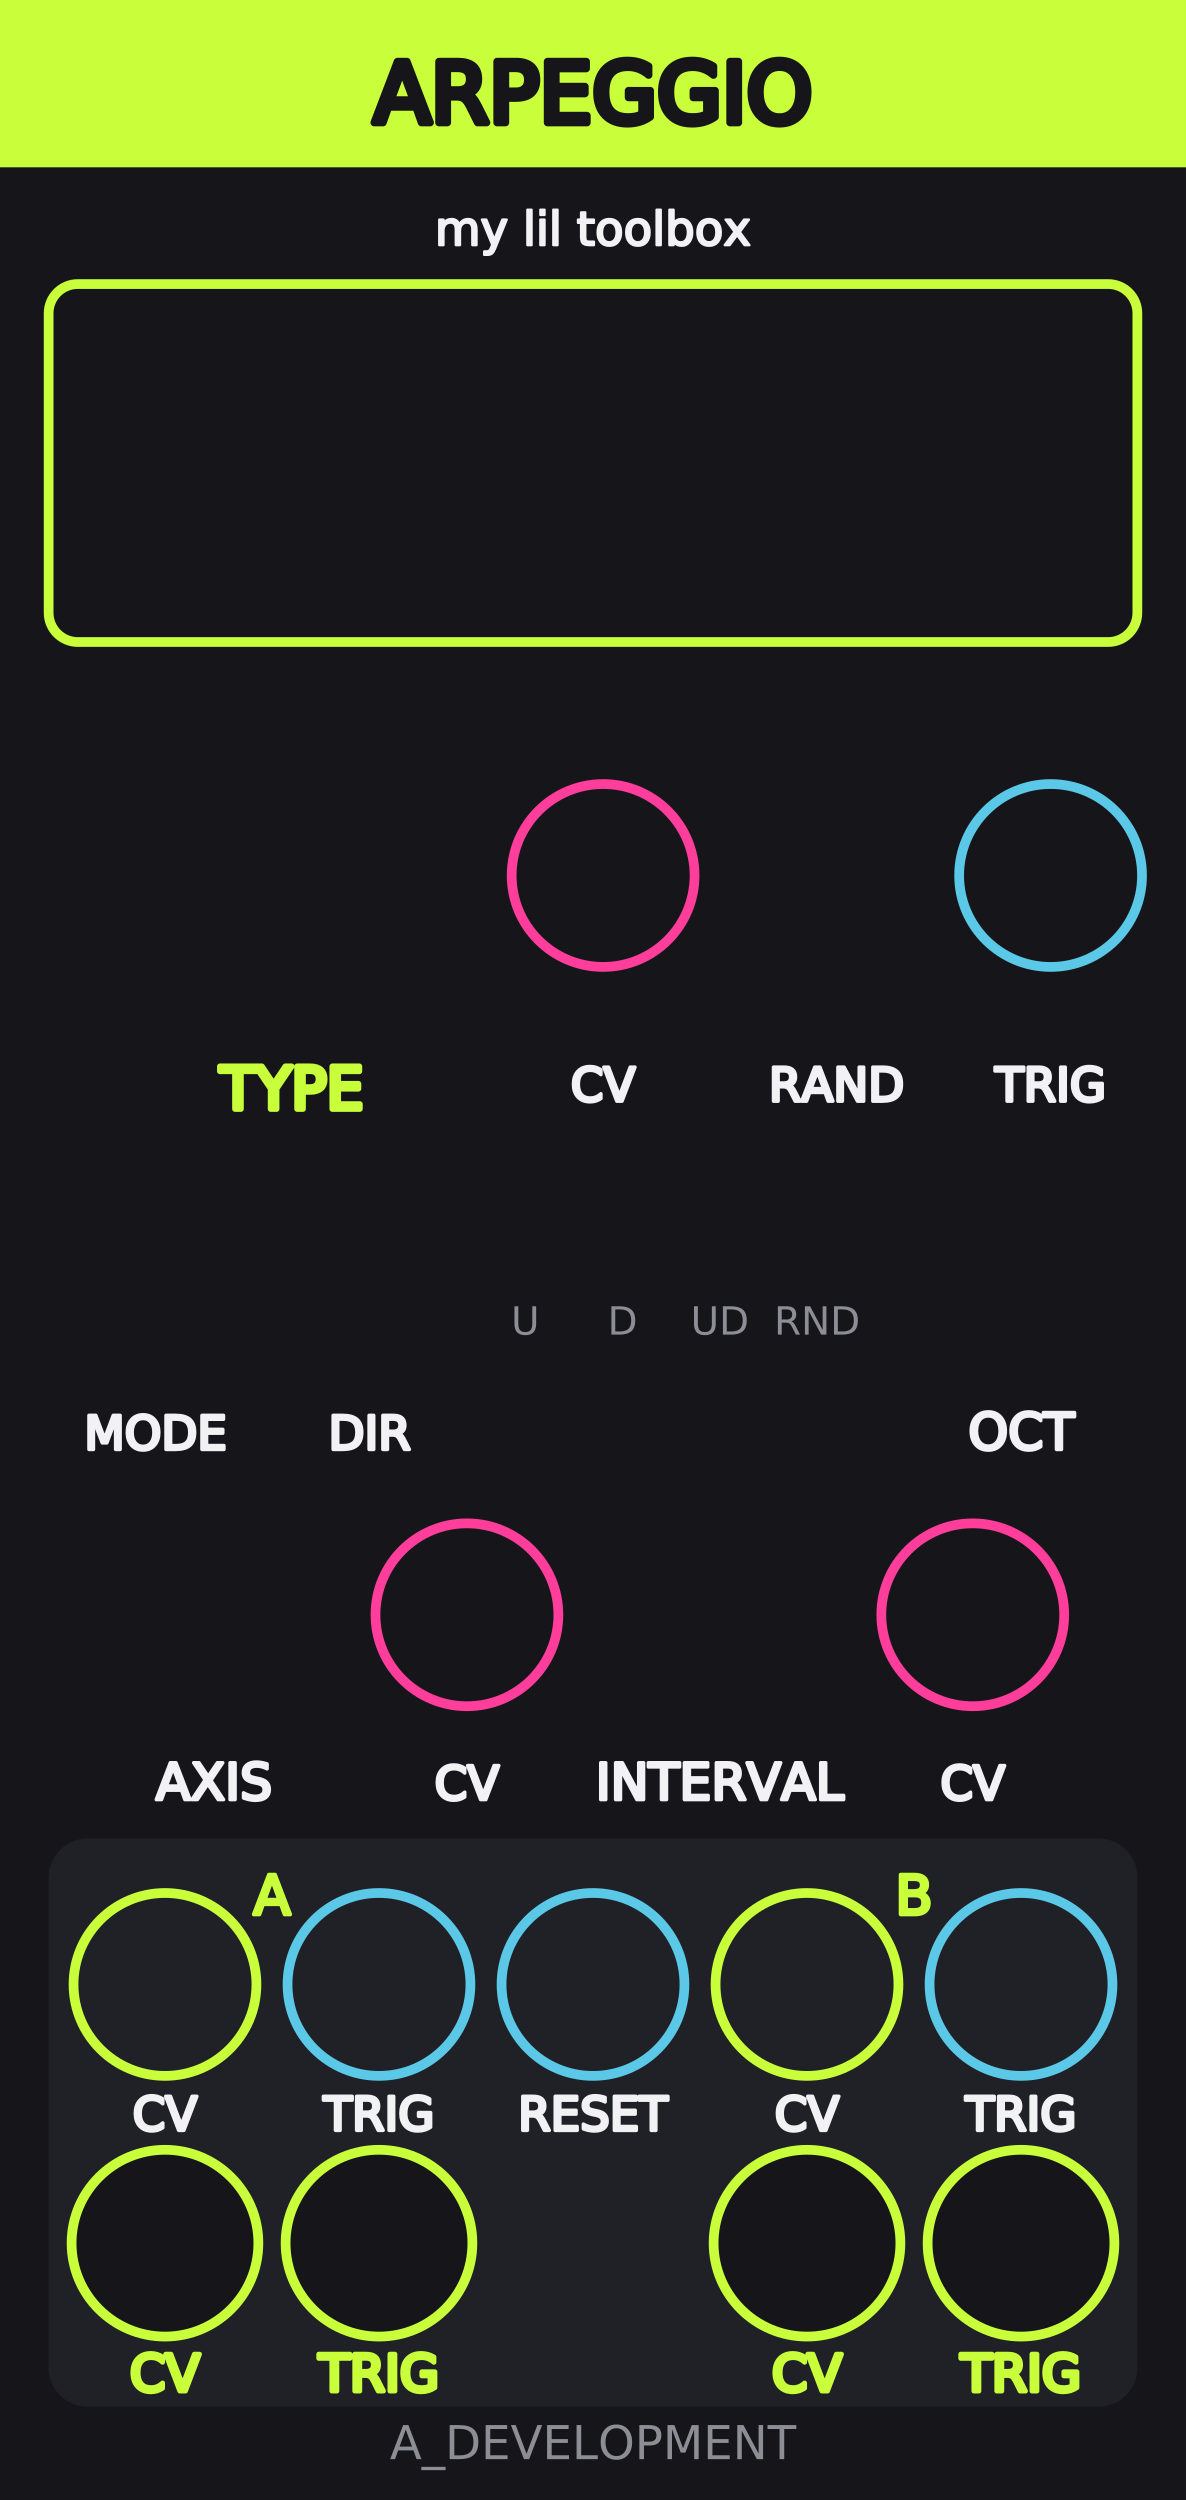
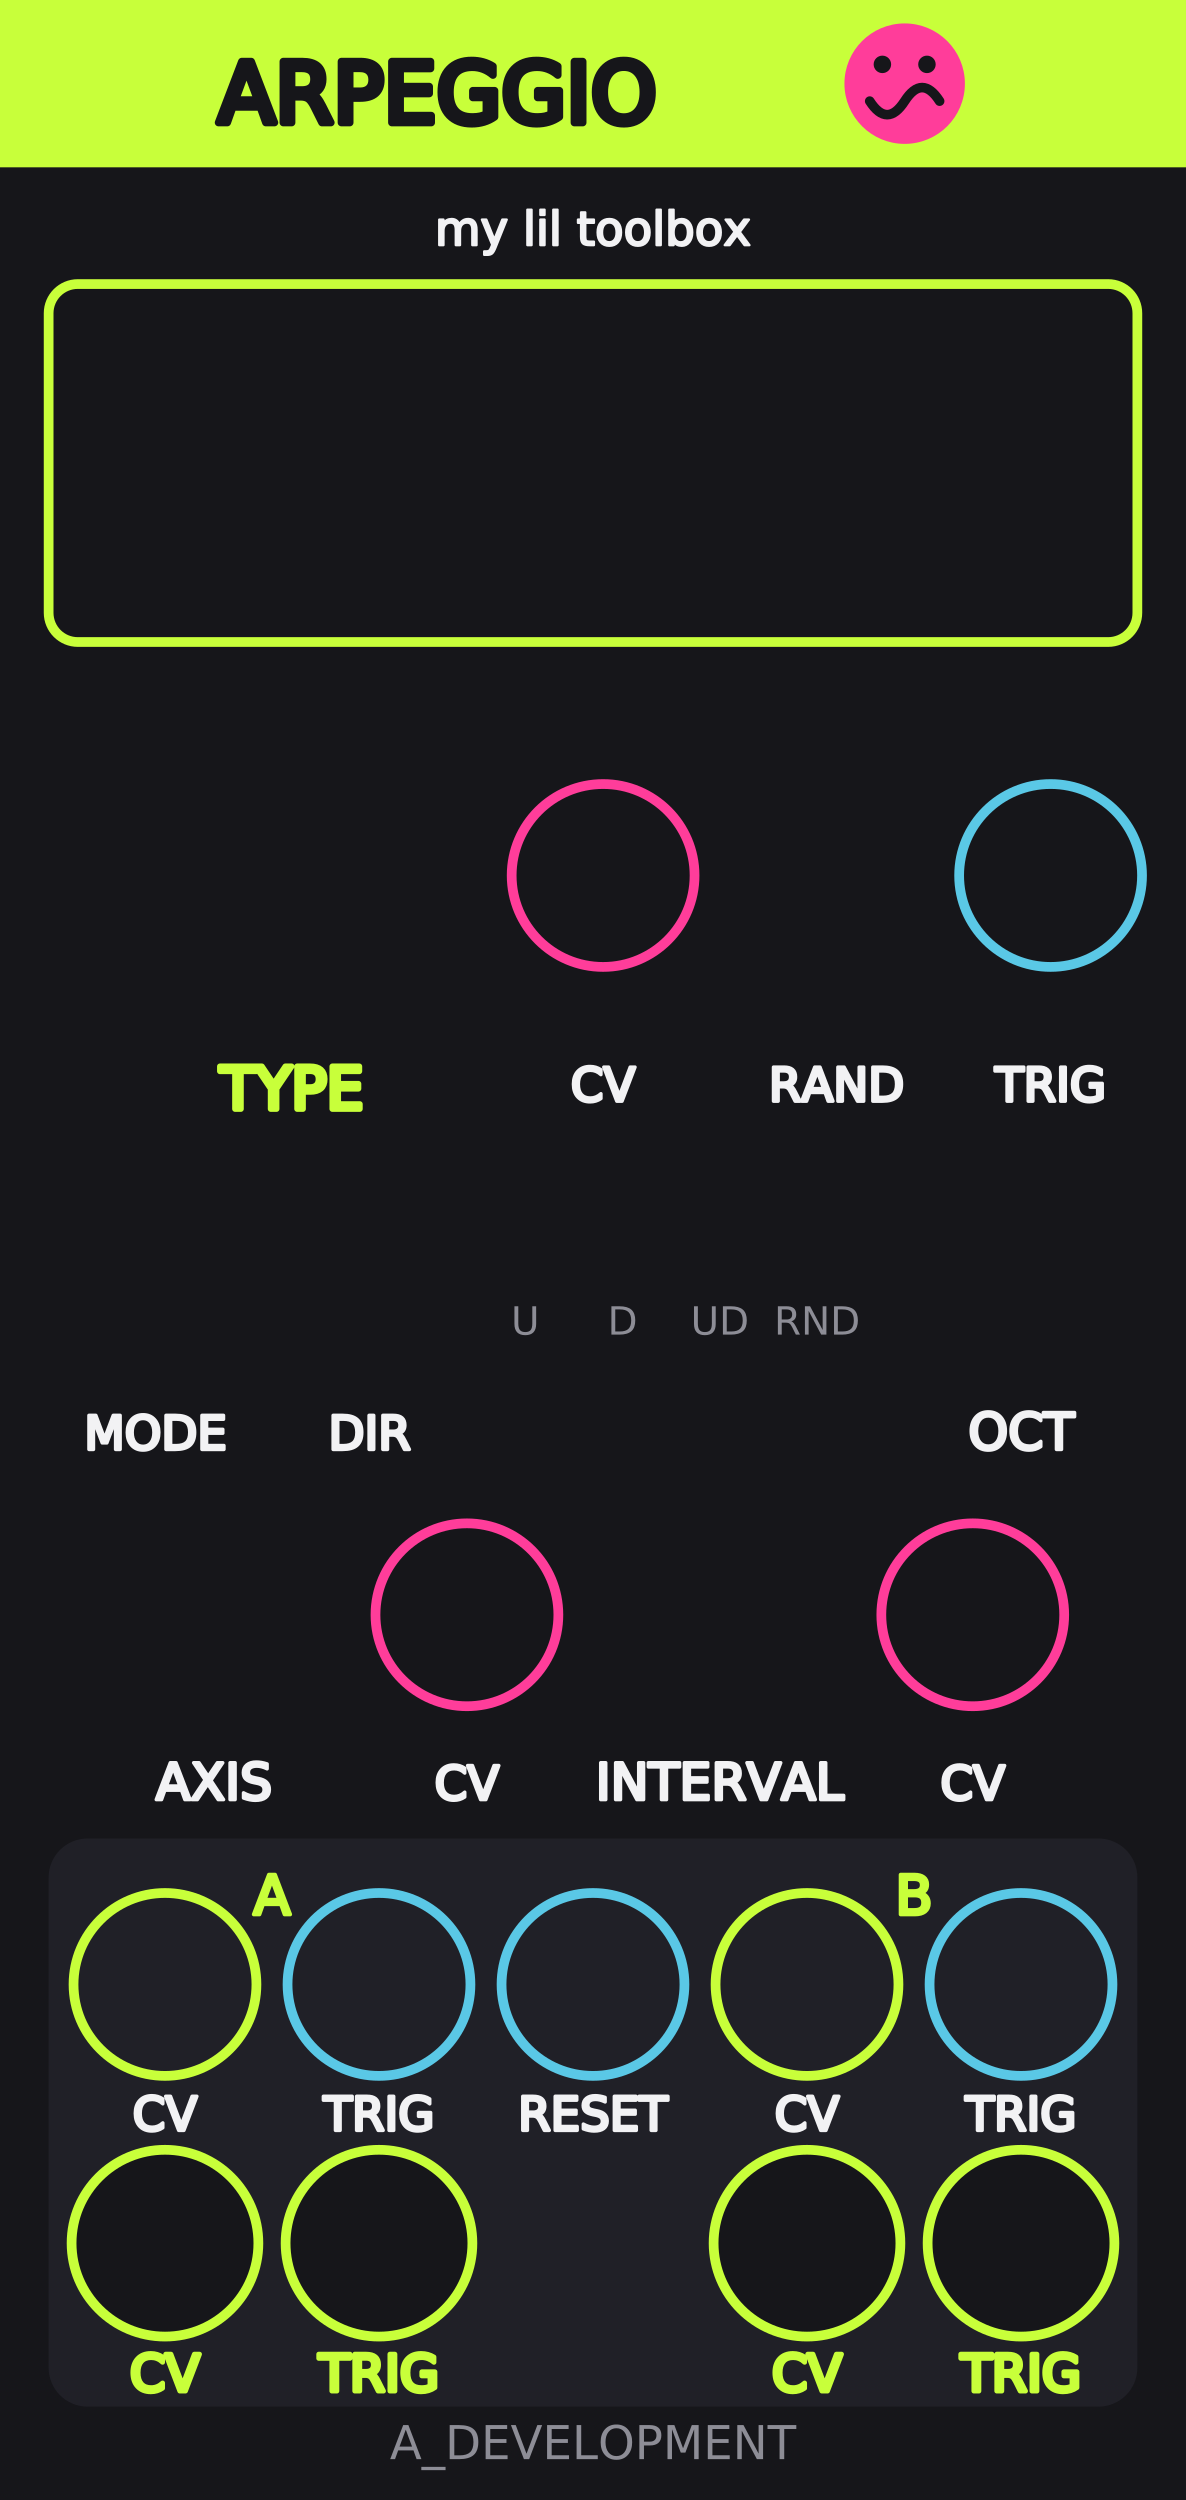
<svg xmlns="http://www.w3.org/2000/svg" width="60.96mm" height="128.5mm" viewBox="0 0 60.96 128.5">
  <rect width="60.96" height="128.5" fill="#16161a" />
  <rect width="60.96" height="8.6" fill="#c8ff3a" />
-   <path fill="#16161a" stroke="#16161a" stroke-width="0.39" stroke-linejoin="round" d="M20.672 3.583 20.096 5.143H21.249ZM20.432 3.165H20.913L22.108 6.3H21.667L21.381 5.496H19.968L19.683 6.3H19.236Z M24.052 4.83Q24.189 4.876 24.318 5.028Q24.447 5.179 24.577 5.443L25.007 6.3H24.552L24.151 5.496Q23.995 5.181 23.849 5.078Q23.704 4.975 23.452 4.975H22.99V6.3H22.566V3.165H23.523Q24.06 3.165 24.325 3.39Q24.59 3.615 24.59 4.068Q24.59 4.364 24.452 4.559Q24.314 4.755 24.052 4.83ZM22.99 3.514V4.627H23.523Q23.829 4.627 23.986 4.485Q24.142 4.343 24.142 4.068Q24.142 3.793 23.986 3.653Q23.829 3.514 23.523 3.514Z M25.977 3.514V4.692H26.511Q26.807 4.692 26.968 4.538Q27.13 4.385 27.13 4.102Q27.13 3.82 26.968 3.667Q26.807 3.514 26.511 3.514ZM25.553 3.165H26.511Q27.038 3.165 27.307 3.404Q27.577 3.642 27.577 4.102Q27.577 4.566 27.307 4.803Q27.038 5.04 26.511 5.04H25.977V6.3H25.553Z M28.146 3.165H30.128V3.522H28.57V4.45H30.063V4.807H28.57V5.943H30.166V6.3H28.146Z M33.001 5.853V5.011H32.308V4.662H33.421V6.008Q33.175 6.182 32.879 6.272Q32.583 6.361 32.247 6.361Q31.512 6.361 31.097 5.932Q30.683 5.502 30.683 4.736Q30.683 3.967 31.097 3.538Q31.512 3.109 32.247 3.109Q32.553 3.109 32.829 3.184Q33.106 3.26 33.339 3.407V3.858Q33.103 3.659 32.839 3.558Q32.574 3.457 32.283 3.457Q31.707 3.457 31.419 3.778Q31.13 4.1 31.13 4.736Q31.13 5.37 31.419 5.691Q31.707 6.012 32.283 6.012Q32.507 6.012 32.684 5.974Q32.86 5.935 33.001 5.853Z M36.333 5.853V5.011H35.64V4.662H36.753V6.008Q36.507 6.182 36.211 6.272Q35.915 6.361 35.579 6.361Q34.844 6.361 34.429 5.932Q34.015 5.502 34.015 4.736Q34.015 3.967 34.429 3.538Q34.844 3.109 35.579 3.109Q35.885 3.109 36.162 3.184Q36.438 3.26 36.671 3.407V3.858Q36.436 3.659 36.171 3.558Q35.906 3.457 35.615 3.457Q35.039 3.457 34.751 3.778Q34.462 4.1 34.462 4.736Q34.462 5.37 34.751 5.691Q35.039 6.012 35.615 6.012Q35.839 6.012 36.016 5.974Q36.192 5.935 36.333 5.853Z M37.527 3.165H37.951V6.3H37.527Z M40.068 3.453Q39.606 3.453 39.334 3.797Q39.062 4.142 39.062 4.736Q39.062 5.328 39.334 5.672Q39.606 6.017 40.068 6.017Q40.53 6.017 40.8 5.672Q41.069 5.328 41.069 4.736Q41.069 4.142 40.8 3.797Q40.53 3.453 40.068 3.453ZM40.068 3.109Q40.727 3.109 41.122 3.551Q41.517 3.993 41.517 4.736Q41.517 5.477 41.122 5.919Q40.727 6.361 40.068 6.361Q39.406 6.361 39.011 5.92Q38.615 5.479 38.615 4.736Q38.615 3.993 39.011 3.551Q39.406 3.109 40.068 3.109Z" />
+   <path fill="#16161a" stroke="#16161a" stroke-width="0.39" stroke-linejoin="round" d="M12.67 3.583 12.094 5.143H13.247ZM12.43 3.165H12.911L14.106 6.3H13.665L13.379 5.496H11.966L11.681 6.3H11.234Z M16.05 4.83Q16.187 4.876 16.316 5.028Q16.445 5.179 16.575 5.443L17.005 6.3H16.55L16.149 5.496Q15.993 5.181 15.847 5.078Q15.702 4.975 15.45 4.975H14.988V6.3H14.564V3.165H15.521Q16.058 3.165 16.323 3.39Q16.588 3.615 16.588 4.068Q16.588 4.364 16.45 4.559Q16.313 4.755 16.05 4.83ZM14.988 3.514V4.627H15.521Q15.828 4.627 15.984 4.485Q16.14 4.343 16.14 4.068Q16.14 3.793 15.984 3.653Q15.828 3.514 15.521 3.514Z M17.975 3.514V4.692H18.509Q18.805 4.692 18.966 4.538Q19.128 4.385 19.128 4.102Q19.128 3.82 18.966 3.667Q18.805 3.514 18.509 3.514ZM17.551 3.165H18.509Q19.036 3.165 19.306 3.404Q19.575 3.642 19.575 4.102Q19.575 4.566 19.306 4.803Q19.036 5.04 18.509 5.04H17.975V6.3H17.551Z M20.144 3.165H22.126V3.522H20.568V4.45H22.061V4.807H20.568V5.943H22.164V6.3H20.144Z M24.999 5.853V5.011H24.306V4.662H25.419V6.008Q25.173 6.182 24.877 6.272Q24.581 6.361 24.245 6.361Q23.51 6.361 23.095 5.932Q22.681 5.502 22.681 4.736Q22.681 3.967 23.095 3.538Q23.51 3.109 24.245 3.109Q24.551 3.109 24.828 3.184Q25.104 3.26 25.337 3.407V3.858Q25.102 3.659 24.837 3.558Q24.572 3.457 24.281 3.457Q23.705 3.457 23.417 3.778Q23.128 4.1 23.128 4.736Q23.128 5.37 23.417 5.691Q23.705 6.012 24.281 6.012Q24.505 6.012 24.682 5.974Q24.858 5.935 24.999 5.853Z M28.331 5.853V5.011H27.638V4.662H28.751V6.008Q28.505 6.182 28.209 6.272Q27.913 6.361 27.577 6.361Q26.842 6.361 26.427 5.932Q26.013 5.502 26.013 4.736Q26.013 3.967 26.427 3.538Q26.842 3.109 27.577 3.109Q27.883 3.109 28.16 3.184Q28.436 3.26 28.669 3.407V3.858Q28.434 3.659 28.169 3.558Q27.904 3.457 27.613 3.457Q27.037 3.457 26.749 3.778Q26.46 4.1 26.46 4.736Q26.46 5.37 26.749 5.691Q27.037 6.012 27.613 6.012Q27.837 6.012 28.014 5.974Q28.19 5.935 28.331 5.853Z M29.525 3.165H29.95V6.3H29.525Z M32.066 3.453Q31.604 3.453 31.332 3.797Q31.06 4.142 31.06 4.736Q31.06 5.328 31.332 5.672Q31.604 6.017 32.066 6.017Q32.528 6.017 32.798 5.672Q33.067 5.328 33.067 4.736Q33.067 4.142 32.798 3.797Q32.528 3.453 32.066 3.453ZM32.066 3.109Q32.725 3.109 33.12 3.551Q33.515 3.993 33.515 4.736Q33.515 5.477 33.12 5.919Q32.725 6.361 32.066 6.361Q31.405 6.361 31.009 5.92Q30.613 5.479 30.613 4.736Q30.613 3.993 31.009 3.551Q31.405 3.109 32.066 3.109Z" />
+   <circle cx="46.5" cy="4.3" r="3.096" fill="#ff3d9a" />
+   <circle cx="45.355" cy="3.309" r="0.449" fill="#16161a" />
+   <circle cx="47.645" cy="3.309" r="0.449" fill="#16161a" />
+   <path d="M 44.704 5.198 q 0.898 1.393 1.796 0 q 0.898 -1.393 1.796 0" fill="none" stroke="#16161a" stroke-width="0.495" stroke-linecap="round" />
  <path fill="#f2f2f4" stroke="#f2f2f4" stroke-width="0.12" stroke-linejoin="round" d="M23.608 11.539Q23.688 11.394 23.801 11.325Q23.913 11.256 24.066 11.256Q24.271 11.256 24.382 11.399Q24.493 11.543 24.493 11.808V12.6H24.277V11.815Q24.277 11.626 24.21 11.535Q24.143 11.443 24.006 11.443Q23.838 11.443 23.741 11.555Q23.644 11.666 23.644 11.858V12.6H23.427V11.815Q23.427 11.625 23.36 11.534Q23.293 11.443 23.154 11.443Q22.989 11.443 22.892 11.555Q22.794 11.667 22.794 11.858V12.6H22.577V11.287H22.794V11.491Q22.868 11.371 22.971 11.313Q23.074 11.256 23.216 11.256Q23.359 11.256 23.459 11.329Q23.559 11.401 23.608 11.539Z M25.47 12.722Q25.378 12.956 25.292 13.028Q25.205 13.099 25.059 13.099H24.887V12.919H25.014Q25.103 12.919 25.152 12.877Q25.201 12.834 25.261 12.677L25.3 12.579L24.769 11.287H24.997L25.408 12.314L25.818 11.287H26.046Z  M27.107 10.777H27.322V12.6H27.107Z M27.774 11.287H27.989V12.6H27.774ZM27.774 10.777H27.989V11.05H27.774Z M28.44 10.777H28.656V12.6H28.44Z  M30.083 10.915V11.287H30.527V11.455H30.083V12.168Q30.083 12.328 30.127 12.374Q30.171 12.42 30.306 12.42H30.527V12.6H30.306Q30.056 12.6 29.961 12.507Q29.867 12.414 29.867 12.168V11.455H29.708V11.287H29.867V10.915Z M31.32 11.439Q31.146 11.439 31.045 11.574Q30.945 11.709 30.945 11.945Q30.945 12.18 31.045 12.316Q31.145 12.451 31.32 12.451Q31.492 12.451 31.593 12.315Q31.693 12.179 31.693 11.945Q31.693 11.712 31.593 11.575Q31.492 11.439 31.32 11.439ZM31.32 11.256Q31.601 11.256 31.761 11.439Q31.922 11.621 31.922 11.945Q31.922 12.267 31.761 12.451Q31.601 12.634 31.32 12.634Q31.037 12.634 30.877 12.451Q30.717 12.267 30.717 11.945Q30.717 11.621 30.877 11.439Q31.037 11.256 31.32 11.256Z M32.788 11.439Q32.615 11.439 32.514 11.574Q32.413 11.709 32.413 11.945Q32.413 12.18 32.513 12.316Q32.613 12.451 32.788 12.451Q32.96 12.451 33.061 12.315Q33.162 12.179 33.162 11.945Q33.162 11.712 33.061 11.575Q32.96 11.439 32.788 11.439ZM32.788 11.256Q33.069 11.256 33.23 11.439Q33.39 11.621 33.39 11.945Q33.39 12.267 33.23 12.451Q33.069 12.634 32.788 12.634Q32.506 12.634 32.346 12.451Q32.186 12.267 32.186 11.945Q32.186 11.621 32.346 11.439Q32.506 11.256 32.788 11.256Z M33.748 10.777H33.963V12.6H33.748Z M35.357 11.945Q35.357 11.707 35.259 11.572Q35.161 11.436 34.99 11.436Q34.819 11.436 34.721 11.572Q34.623 11.707 34.623 11.945Q34.623 12.183 34.721 12.318Q34.819 12.454 34.99 12.454Q35.161 12.454 35.259 12.318Q35.357 12.183 35.357 11.945ZM34.623 11.487Q34.691 11.37 34.795 11.313Q34.899 11.256 35.043 11.256Q35.282 11.256 35.431 11.446Q35.581 11.636 35.581 11.945Q35.581 12.254 35.431 12.444Q35.282 12.634 35.043 12.634Q34.899 12.634 34.795 12.577Q34.691 12.52 34.623 12.403V12.6H34.406V10.777H34.623Z M36.447 11.439Q36.273 11.439 36.172 11.574Q36.072 11.709 36.072 11.945Q36.072 12.18 36.172 12.316Q36.272 12.451 36.447 12.451Q36.619 12.451 36.72 12.315Q36.82 12.179 36.82 11.945Q36.82 11.712 36.72 11.575Q36.619 11.439 36.447 11.439ZM36.447 11.256Q36.728 11.256 36.888 11.439Q37.049 11.621 37.049 11.945Q37.049 12.267 36.888 12.451Q36.728 12.634 36.447 12.634Q36.164 12.634 36.004 12.451Q35.844 12.267 35.844 11.945Q35.844 11.621 36.004 11.439Q36.164 11.256 36.447 11.256Z M38.497 11.287 38.023 11.926 38.522 12.6H38.268L37.886 12.084L37.504 12.6H37.249L37.759 11.913L37.293 11.287H37.547L37.895 11.755L38.243 11.287Z" />
  <rect x="2.5" y="14.6" width="55.96" height="18.4" rx="1.5" fill="none" stroke="#c8ff3a" stroke-width="0.5" />
  <rect x="2.5" y="94.5" width="55.96" height="29.2" rx="2" fill="#202027" />
  <path fill="#c8ff3a" stroke="#c8ff3a" stroke-width="0.2" stroke-linejoin="round" d="M13.979 96.631 13.605 97.647H14.355ZM13.823 96.359H14.137L14.914 98.4H14.627L14.441 97.876H13.521L13.335 98.4H13.044Z" />
  <path fill="#c8ff3a" stroke="#c8ff3a" stroke-width="0.2" stroke-linejoin="round" d="M46.571 97.425V98.173H47.013Q47.236 98.173 47.344 98.081Q47.451 97.988 47.451 97.798Q47.451 97.607 47.344 97.516Q47.236 97.425 47.013 97.425ZM46.571 96.586V97.201H46.979Q47.182 97.201 47.281 97.125Q47.38 97.049 47.38 96.893Q47.38 96.739 47.281 96.662Q47.182 96.586 46.979 96.586ZM46.294 96.359H47Q47.316 96.359 47.487 96.49Q47.657 96.621 47.657 96.863Q47.657 97.051 47.57 97.161Q47.482 97.272 47.313 97.299Q47.517 97.343 47.629 97.482Q47.742 97.621 47.742 97.829Q47.742 98.102 47.556 98.251Q47.37 98.4 47.027 98.4H46.294Z" />
  <path fill="#c8ff3a" stroke="#c8ff3a" stroke-width="0.3" stroke-linejoin="round" d="M11.306 54.813H13.156V55.062H12.38V57H12.083V55.062H11.306Z M13.142 54.813H13.46L14.066 55.712L14.668 54.813H14.986L14.213 55.958V57H13.915V55.958Z M15.571 55.056V55.878H15.943Q16.149 55.878 16.262 55.771Q16.375 55.664 16.375 55.466Q16.375 55.27 16.262 55.163Q16.149 55.056 15.943 55.056ZM15.275 54.813H15.943Q16.31 54.813 16.499 54.979Q16.687 55.146 16.687 55.466Q16.687 55.79 16.499 55.956Q16.31 56.121 15.943 56.121H15.571V57H15.275Z M17.084 54.813H18.467V55.062H17.38V55.709H18.421V55.958H17.38V56.751H18.493V57H17.084Z" />
  <circle cx="31" cy="45" r="4.7" fill="none" stroke="#ff3d9a" stroke-width="0.5" />
  <path fill="#f2f2f4" stroke="#f2f2f4" stroke-width="0.18" stroke-linejoin="round" d="M30.887 54.985V55.235Q30.767 55.123 30.632 55.068Q30.497 55.013 30.344 55.013Q30.044 55.013 29.885 55.197Q29.726 55.38 29.726 55.727Q29.726 56.073 29.885 56.256Q30.044 56.439 30.344 56.439Q30.497 56.439 30.632 56.384Q30.767 56.329 30.887 56.218V56.465Q30.763 56.55 30.624 56.592Q30.485 56.634 30.33 56.634Q29.933 56.634 29.704 56.391Q29.476 56.148 29.476 55.727Q29.476 55.305 29.704 55.062Q29.933 54.819 30.33 54.819Q30.487 54.819 30.626 54.86Q30.765 54.902 30.887 54.985Z M31.704 56.6 31.036 54.85H31.283L31.837 56.323L32.393 54.85H32.639L31.972 56.6Z" />
  <path fill="#f2f2f4" stroke="#f2f2f4" stroke-width="0.18" stroke-linejoin="round" d="M40.589 55.78Q40.665 55.805 40.737 55.89Q40.809 55.974 40.882 56.122L41.122 56.6H40.868L40.644 56.151Q40.557 55.975 40.476 55.918Q40.394 55.861 40.254 55.861H39.996V56.6H39.759V54.85H40.294Q40.594 54.85 40.741 54.976Q40.889 55.101 40.889 55.354Q40.889 55.52 40.812 55.629Q40.735 55.737 40.589 55.78ZM39.996 55.045V55.666H40.294Q40.465 55.666 40.552 55.587Q40.639 55.508 40.639 55.354Q40.639 55.201 40.552 55.123Q40.465 55.045 40.294 55.045Z M42.012 55.084 41.69 55.954H42.334ZM41.878 54.85H42.146L42.813 56.6H42.567L42.408 56.151H41.619L41.46 56.6H41.21Z M43.069 54.85H43.387L44.163 56.314V54.85H44.393V56.6H44.074L43.298 55.136V56.6H43.069Z M45.101 55.045V56.405H45.387Q45.749 56.405 45.917 56.241Q46.085 56.077 46.085 55.723Q46.085 55.372 45.917 55.208Q45.749 55.045 45.387 55.045ZM44.864 54.85H45.35Q45.859 54.85 46.097 55.062Q46.335 55.273 46.335 55.723Q46.335 56.176 46.096 56.388Q45.856 56.6 45.35 56.6H44.864Z" />
  <circle cx="54" cy="45" r="4.7" fill="none" stroke="#5ac8e6" stroke-width="0.5" />
  <path fill="#f2f2f4" stroke="#f2f2f4" stroke-width="0.18" stroke-linejoin="round" d="M51.142 54.85H52.622V55.05H52.001V56.6H51.763V55.05H51.142Z M53.681 55.78Q53.757 55.805 53.829 55.89Q53.901 55.974 53.974 56.122L54.214 56.6H53.96L53.736 56.151Q53.649 55.975 53.568 55.918Q53.486 55.861 53.346 55.861H53.088V56.6H52.851V54.85H53.385Q53.685 54.85 53.833 54.976Q53.981 55.101 53.981 55.354Q53.981 55.52 53.904 55.629Q53.827 55.737 53.681 55.78ZM53.088 55.045V55.666H53.385Q53.556 55.666 53.644 55.587Q53.731 55.508 53.731 55.354Q53.731 55.201 53.644 55.123Q53.556 55.045 53.385 55.045Z M54.519 54.85H54.755V56.6H54.519Z M56.419 56.35V55.88H56.033V55.686H56.654V56.437Q56.517 56.534 56.351 56.584Q56.186 56.634 55.999 56.634Q55.588 56.634 55.357 56.394Q55.126 56.155 55.126 55.727Q55.126 55.298 55.357 55.058Q55.588 54.819 55.999 54.819Q56.17 54.819 56.324 54.861Q56.478 54.903 56.608 54.985V55.237Q56.477 55.126 56.329 55.07Q56.181 55.013 56.019 55.013Q55.697 55.013 55.536 55.193Q55.375 55.372 55.375 55.727Q55.375 56.081 55.536 56.26Q55.697 56.439 56.019 56.439Q56.144 56.439 56.242 56.418Q56.341 56.396 56.419 56.35Z" />
  <path fill="#f2f2f4" stroke="#f2f2f4" stroke-width="0.18" stroke-linejoin="round" d="M4.573 72.75H4.926L5.373 73.941L5.821 72.75H6.174V74.5H5.943V72.964L5.492 74.164H5.254L4.803 72.964V74.5H4.573Z M7.354 72.911Q7.096 72.911 6.945 73.103Q6.793 73.295 6.793 73.627Q6.793 73.957 6.945 74.15Q7.096 74.342 7.354 74.342Q7.612 74.342 7.763 74.15Q7.913 73.957 7.913 73.627Q7.913 73.295 7.763 73.103Q7.612 72.911 7.354 72.911ZM7.354 72.719Q7.722 72.719 7.943 72.965Q8.163 73.212 8.163 73.627Q8.163 74.041 7.943 74.287Q7.722 74.534 7.354 74.534Q6.985 74.534 6.764 74.288Q6.543 74.042 6.543 73.627Q6.543 73.212 6.764 72.965Q6.985 72.719 7.354 72.719Z M8.77 72.945V74.305H9.056Q9.418 74.305 9.586 74.141Q9.754 73.977 9.754 73.623Q9.754 73.272 9.586 73.108Q9.418 72.945 9.056 72.945ZM8.533 72.75H9.02Q9.528 72.75 9.766 72.962Q10.004 73.173 10.004 73.623Q10.004 74.076 9.765 74.288Q9.526 74.5 9.02 74.5H8.533Z M10.381 72.75H11.487V72.95H10.618V73.468H11.451V73.667H10.618V74.301H11.509V74.5H10.381Z" />
  <path fill="#f2f2f4" stroke="#f2f2f4" stroke-width="0.18" stroke-linejoin="round" d="M17.361 72.945V74.305H17.646Q18.009 74.305 18.177 74.141Q18.345 73.977 18.345 73.623Q18.345 73.272 18.177 73.108Q18.009 72.945 17.646 72.945ZM17.124 72.75H17.61Q18.119 72.75 18.357 72.962Q18.595 73.173 18.595 73.623Q18.595 74.076 18.355 74.288Q18.116 74.5 17.61 74.5H17.124Z M18.972 72.75H19.209V74.5H18.972Z M20.509 73.68Q20.586 73.705 20.658 73.79Q20.73 73.874 20.802 74.022L21.043 74.5H20.788L20.564 74.051Q20.478 73.875 20.396 73.818Q20.315 73.761 20.174 73.761H19.916V74.5H19.68V72.75H20.214Q20.514 72.75 20.662 72.876Q20.809 73.001 20.809 73.254Q20.809 73.42 20.733 73.529Q20.656 73.638 20.509 73.68ZM19.916 72.945V73.566H20.214Q20.385 73.566 20.472 73.487Q20.56 73.408 20.56 73.254Q20.56 73.101 20.472 73.023Q20.385 72.945 20.214 72.945Z" />
  <path fill="#8d8d96" d="M26.442 67.142H26.64V68.028Q26.64 68.262 26.725 68.365Q26.81 68.468 27 68.468Q27.19 68.468 27.275 68.365Q27.36 68.262 27.36 68.028V67.142H27.558V68.052Q27.558 68.337 27.417 68.483Q27.276 68.628 27 68.628Q26.724 68.628 26.583 68.483Q26.442 68.337 26.442 68.052Z" />
  <path fill="#8d8d96" d="M31.624 67.304V68.438H31.862Q32.164 68.438 32.304 68.301Q32.444 68.164 32.444 67.87Q32.444 67.577 32.304 67.44Q32.164 67.304 31.862 67.304ZM31.426 67.142H31.832Q32.255 67.142 32.454 67.318Q32.652 67.495 32.652 67.87Q32.652 68.246 32.453 68.423Q32.253 68.6 31.832 68.6H31.426Z" />
  <path fill="#8d8d96" d="M35.672 67.142H35.87V68.028Q35.87 68.262 35.955 68.365Q36.04 68.468 36.23 68.468Q36.42 68.468 36.505 68.365Q36.59 68.262 36.59 68.028V67.142H36.788V68.052Q36.788 68.337 36.647 68.483Q36.506 68.628 36.23 68.628Q35.954 68.628 35.813 68.483Q35.672 68.337 35.672 68.052Z M37.355 67.304V68.438H37.594Q37.896 68.438 38.036 68.301Q38.176 68.164 38.176 67.87Q38.176 67.577 38.036 67.44Q37.896 67.304 37.594 67.304ZM37.158 67.142H37.563Q37.987 67.142 38.186 67.318Q38.384 67.495 38.384 67.87Q38.384 68.246 38.185 68.423Q37.985 68.6 37.563 68.6H37.158Z" />
  <path fill="#8d8d96" d="M40.675 67.916Q40.738 67.938 40.798 68.008Q40.858 68.079 40.919 68.202L41.119 68.6H40.907L40.721 68.226Q40.648 68.079 40.581 68.032Q40.513 67.984 40.396 67.984H40.181V68.6H39.983V67.142H40.429Q40.679 67.142 40.802 67.246Q40.925 67.351 40.925 67.562Q40.925 67.7 40.861 67.79Q40.797 67.881 40.675 67.916ZM40.181 67.304V67.822H40.429Q40.571 67.822 40.644 67.756Q40.717 67.69 40.717 67.562Q40.717 67.434 40.644 67.369Q40.571 67.304 40.429 67.304Z M41.373 67.142H41.639L42.285 68.362V67.142H42.477V68.6H42.211L41.564 67.38V68.6H41.373Z M43.066 67.304V68.438H43.305Q43.606 68.438 43.747 68.301Q43.887 68.164 43.887 67.87Q43.887 67.577 43.747 67.44Q43.606 67.304 43.305 67.304ZM42.869 67.142H43.274Q43.698 67.142 43.896 67.318Q44.095 67.495 44.095 67.87Q44.095 68.246 43.896 68.423Q43.696 68.6 43.274 68.6H42.869Z" />
  <path fill="#f2f2f4" stroke="#f2f2f4" stroke-width="0.18" stroke-linejoin="round" d="M50.799 72.779Q50.52 72.779 50.356 72.987Q50.191 73.195 50.191 73.554Q50.191 73.912 50.356 74.12Q50.52 74.329 50.799 74.329Q51.079 74.329 51.242 74.12Q51.405 73.912 51.405 73.554Q51.405 73.195 51.242 72.987Q51.079 72.779 50.799 72.779ZM50.799 72.57Q51.198 72.57 51.437 72.838Q51.675 73.105 51.675 73.554Q51.675 74.002 51.437 74.27Q51.198 74.537 50.799 74.537Q50.4 74.537 50.16 74.27Q49.921 74.004 49.921 73.554Q49.921 73.105 50.16 72.838Q50.4 72.57 50.799 72.57Z M53.496 72.751V73.021Q53.366 72.9 53.22 72.841Q53.073 72.781 52.908 72.781Q52.583 72.781 52.41 72.98Q52.238 73.178 52.238 73.554Q52.238 73.929 52.41 74.127Q52.583 74.326 52.908 74.326Q53.073 74.326 53.22 74.266Q53.366 74.207 53.496 74.086V74.354Q53.361 74.445 53.211 74.491Q53.06 74.537 52.893 74.537Q52.463 74.537 52.215 74.273Q51.967 74.01 51.967 73.554Q51.967 73.097 52.215 72.834Q52.463 72.57 52.893 72.57Q53.063 72.57 53.213 72.615Q53.364 72.66 53.496 72.751Z M53.629 72.605H55.233V72.82H54.56V74.5H54.302V72.82H53.629Z" />
  <path fill="#f2f2f4" stroke="#f2f2f4" stroke-width="0.18" stroke-linejoin="round" d="M8.9 90.857 8.552 91.8H9.249ZM8.755 90.605H9.046L9.769 92.5H9.502L9.329 92.014H8.475L8.302 92.5H8.032Z M9.954 90.605H10.229L10.7 91.309L11.174 90.605H11.449L10.84 91.515L11.49 92.5H11.215L10.681 91.694L10.144 92.5H9.868L10.544 91.488Z M11.826 90.605H12.083V92.5H11.826Z M13.729 90.667V90.917Q13.583 90.847 13.454 90.813Q13.325 90.779 13.204 90.779Q12.994 90.779 12.881 90.86Q12.767 90.941 12.767 91.091Q12.767 91.217 12.843 91.281Q12.918 91.345 13.129 91.384L13.284 91.416Q13.571 91.47 13.707 91.608Q13.844 91.746 13.844 91.977Q13.844 92.252 13.659 92.395Q13.474 92.537 13.118 92.537Q12.983 92.537 12.831 92.506Q12.68 92.476 12.517 92.416V92.152Q12.673 92.24 12.823 92.284Q12.973 92.329 13.118 92.329Q13.337 92.329 13.457 92.242Q13.576 92.156 13.576 91.996Q13.576 91.856 13.49 91.778Q13.404 91.699 13.209 91.66L13.053 91.629Q12.766 91.572 12.638 91.45Q12.509 91.328 12.509 91.111Q12.509 90.86 12.687 90.715Q12.864 90.57 13.175 90.57Q13.308 90.57 13.446 90.594Q13.585 90.619 13.729 90.667Z" />
  <circle cx="24" cy="83" r="4.7" fill="none" stroke="#ff3d9a" stroke-width="0.5" />
  <path fill="#f2f2f4" stroke="#f2f2f4" stroke-width="0.18" stroke-linejoin="round" d="M23.887 90.885V91.135Q23.767 91.023 23.632 90.968Q23.497 90.913 23.344 90.913Q23.044 90.913 22.885 91.097Q22.726 91.28 22.726 91.627Q22.726 91.973 22.885 92.156Q23.044 92.339 23.344 92.339Q23.497 92.339 23.632 92.284Q23.767 92.229 23.887 92.118V92.365Q23.763 92.45 23.624 92.492Q23.485 92.534 23.33 92.534Q22.933 92.534 22.704 92.291Q22.476 92.048 22.476 91.627Q22.476 91.205 22.704 90.962Q22.933 90.719 23.33 90.719Q23.487 90.719 23.626 90.76Q23.765 90.802 23.887 90.885Z M24.704 92.5 24.036 90.75H24.283L24.837 92.223L25.393 90.75H25.639L24.972 92.5Z" />
  <path fill="#f2f2f4" stroke="#f2f2f4" stroke-width="0.18" stroke-linejoin="round" d="M30.878 90.605H31.134V92.5H30.878Z M31.644 90.605H31.99L32.83 92.19V90.605H33.079V92.5H32.734L31.893 90.914V92.5H31.644Z M33.327 90.605H34.93V90.82H34.257V92.5H33.999V90.82H33.327Z M35.178 90.605H36.376V90.82H35.434V91.382H36.337V91.597H35.434V92.284H36.399V92.5H35.178Z M37.719 91.611Q37.802 91.639 37.88 91.731Q37.958 91.822 38.037 91.982L38.297 92.5H38.021L37.779 92.014Q37.685 91.823 37.597 91.761Q37.508 91.699 37.356 91.699H37.077V92.5H36.82V90.605H37.399Q37.724 90.605 37.884 90.74Q38.044 90.876 38.044 91.15Q38.044 91.329 37.961 91.448Q37.878 91.566 37.719 91.611ZM37.077 90.815V91.488H37.399Q37.585 91.488 37.679 91.402Q37.774 91.317 37.774 91.15Q37.774 90.984 37.679 90.9Q37.585 90.815 37.399 90.815Z M39.116 92.5 38.392 90.605H38.66L39.26 92.2L39.862 90.605H40.129L39.406 92.5Z M41.039 90.857 40.691 91.8H41.388ZM40.894 90.605H41.185L41.907 92.5H41.641L41.468 92.014H40.614L40.441 92.5H40.171Z M42.184 90.605H42.441V92.284H43.364V92.5H42.184Z" />
  <circle cx="50" cy="83" r="4.7" fill="none" stroke="#ff3d9a" stroke-width="0.5" />
  <path fill="#f2f2f4" stroke="#f2f2f4" stroke-width="0.18" stroke-linejoin="round" d="M49.887 90.885V91.135Q49.767 91.023 49.632 90.968Q49.497 90.913 49.344 90.913Q49.044 90.913 48.885 91.097Q48.726 91.28 48.726 91.627Q48.726 91.973 48.885 92.156Q49.044 92.339 49.344 92.339Q49.497 92.339 49.632 92.284Q49.767 92.229 49.887 92.118V92.365Q49.763 92.45 49.624 92.492Q49.485 92.534 49.33 92.534Q48.933 92.534 48.704 92.291Q48.476 92.048 48.476 91.627Q48.476 91.205 48.704 90.962Q48.933 90.719 49.33 90.719Q49.487 90.719 49.626 90.76Q49.765 90.802 49.887 90.885Z M50.704 92.5 50.036 90.75H50.283L50.837 92.223L51.393 90.75H51.639L50.972 92.5Z" />
  <circle cx="8.48" cy="102" r="4.7" fill="none" stroke="#c8ff3a" stroke-width="0.5" />
  <path fill="#f2f2f4" stroke="#f2f2f4" stroke-width="0.18" stroke-linejoin="round" d="M8.367 107.885V108.135Q8.247 108.023 8.112 107.968Q7.977 107.913 7.824 107.913Q7.524 107.913 7.365 108.097Q7.206 108.28 7.206 108.627Q7.206 108.973 7.365 109.156Q7.524 109.339 7.824 109.339Q7.977 109.339 8.112 109.284Q8.247 109.229 8.367 109.118V109.365Q8.243 109.45 8.104 109.492Q7.965 109.534 7.81 109.534Q7.413 109.534 7.184 109.291Q6.956 109.048 6.956 108.627Q6.956 108.205 7.184 107.962Q7.413 107.719 7.81 107.719Q7.967 107.719 8.106 107.76Q8.245 107.802 8.367 107.885Z M9.184 109.5 8.516 107.75H8.763L9.317 109.223L9.873 107.75H10.119L9.452 109.5Z" />
  <circle cx="19.48" cy="102" r="4.7" fill="none" stroke="#5ac8e6" stroke-width="0.5" />
  <path fill="#f2f2f4" stroke="#f2f2f4" stroke-width="0.18" stroke-linejoin="round" d="M16.622 107.75H18.102V107.95H17.481V109.5H17.243V107.95H16.622Z M19.161 108.68Q19.237 108.705 19.309 108.79Q19.381 108.874 19.454 109.022L19.694 109.5H19.44L19.216 109.051Q19.129 108.875 19.048 108.818Q18.966 108.761 18.826 108.761H18.568V109.5H18.331V107.75H18.865Q19.165 107.75 19.313 107.876Q19.461 108.001 19.461 108.254Q19.461 108.42 19.384 108.529Q19.307 108.638 19.161 108.68ZM18.568 107.945V108.566H18.865Q19.036 108.566 19.124 108.487Q19.211 108.408 19.211 108.254Q19.211 108.101 19.124 108.023Q19.036 107.945 18.865 107.945Z M19.999 107.75H20.235V109.5H19.999Z M21.899 109.25V108.78H21.513V108.586H22.134V109.337Q21.997 109.434 21.831 109.484Q21.666 109.534 21.479 109.534Q21.068 109.534 20.837 109.294Q20.606 109.055 20.606 108.627Q20.606 108.198 20.837 107.958Q21.068 107.719 21.479 107.719Q21.65 107.719 21.804 107.761Q21.958 107.803 22.088 107.885V108.137Q21.957 108.026 21.809 107.97Q21.661 107.913 21.499 107.913Q21.177 107.913 21.016 108.093Q20.855 108.272 20.855 108.627Q20.855 108.981 21.016 109.16Q21.177 109.339 21.499 109.339Q21.624 109.339 21.722 109.318Q21.821 109.296 21.899 109.25Z" />
  <circle cx="30.48" cy="102" r="4.7" fill="none" stroke="#5ac8e6" stroke-width="0.5" />
  <path fill="#f2f2f4" stroke="#f2f2f4" stroke-width="0.18" stroke-linejoin="round" d="M27.7 108.68Q27.776 108.705 27.849 108.79Q27.921 108.874 27.993 109.022L28.234 109.5H27.979L27.755 109.051Q27.669 108.875 27.587 108.818Q27.506 108.761 27.365 108.761H27.107V109.5H26.871V107.75H27.405Q27.705 107.75 27.853 107.876Q28 108.001 28 108.254Q28 108.42 27.924 108.529Q27.847 108.638 27.7 108.68ZM27.107 107.945V108.566H27.405Q27.576 108.566 27.663 108.487Q27.751 108.408 27.751 108.254Q27.751 108.101 27.663 108.023Q27.576 107.945 27.405 107.945Z M28.538 107.75H29.644V107.95H28.775V108.468H29.608V108.667H28.775V109.301H29.666V109.5H28.538Z M31.103 107.808V108.039Q30.969 107.974 30.849 107.943Q30.73 107.911 30.618 107.911Q30.425 107.911 30.32 107.986Q30.215 108.061 30.215 108.199Q30.215 108.315 30.285 108.374Q30.355 108.434 30.549 108.47L30.692 108.499Q30.957 108.55 31.083 108.677Q31.209 108.804 31.209 109.017Q31.209 109.271 31.038 109.403Q30.868 109.534 30.539 109.534Q30.414 109.534 30.274 109.506Q30.134 109.478 29.984 109.423V109.179Q30.128 109.26 30.267 109.301Q30.405 109.342 30.539 109.342Q30.741 109.342 30.851 109.262Q30.962 109.182 30.962 109.035Q30.962 108.906 30.883 108.833Q30.803 108.761 30.623 108.724L30.479 108.696Q30.214 108.643 30.096 108.531Q29.977 108.418 29.977 108.218Q29.977 107.986 30.141 107.852Q30.304 107.719 30.591 107.719Q30.714 107.719 30.842 107.741Q30.97 107.763 31.103 107.808Z M31.578 107.75H32.684V107.95H31.815V108.468H32.648V108.667H31.815V109.301H32.705V109.5H31.578Z M32.852 107.75H34.332V107.95H33.711V109.5H33.473V107.95H32.852Z" />
  <circle cx="41.48" cy="102" r="4.7" fill="none" stroke="#c8ff3a" stroke-width="0.5" />
  <path fill="#f2f2f4" stroke="#f2f2f4" stroke-width="0.18" stroke-linejoin="round" d="M41.367 107.885V108.135Q41.247 108.023 41.112 107.968Q40.977 107.913 40.824 107.913Q40.524 107.913 40.365 108.097Q40.206 108.28 40.206 108.627Q40.206 108.973 40.365 109.156Q40.524 109.339 40.824 109.339Q40.977 109.339 41.112 109.284Q41.247 109.229 41.367 109.118V109.365Q41.243 109.45 41.104 109.492Q40.965 109.534 40.81 109.534Q40.413 109.534 40.184 109.291Q39.956 109.048 39.956 108.627Q39.956 108.205 40.184 107.962Q40.413 107.719 40.81 107.719Q40.967 107.719 41.106 107.76Q41.245 107.802 41.367 107.885Z M42.184 109.5 41.516 107.75H41.763L42.317 109.223L42.873 107.75H43.119L42.452 109.5Z" />
  <circle cx="52.48" cy="102" r="4.7" fill="none" stroke="#5ac8e6" stroke-width="0.5" />
  <path fill="#f2f2f4" stroke="#f2f2f4" stroke-width="0.18" stroke-linejoin="round" d="M49.622 107.75H51.102V107.95H50.481V109.5H50.243V107.95H49.622Z M52.161 108.68Q52.237 108.705 52.309 108.79Q52.381 108.874 52.454 109.022L52.694 109.5H52.44L52.216 109.051Q52.129 108.875 52.048 108.818Q51.966 108.761 51.826 108.761H51.568V109.5H51.331V107.75H51.865Q52.165 107.75 52.313 107.876Q52.461 108.001 52.461 108.254Q52.461 108.42 52.384 108.529Q52.307 108.638 52.161 108.68ZM51.568 107.945V108.566H51.865Q52.036 108.566 52.124 108.487Q52.211 108.408 52.211 108.254Q52.211 108.101 52.124 108.023Q52.036 107.945 51.865 107.945Z M52.999 107.75H53.235V109.5H52.999Z M54.899 109.25V108.78H54.513V108.586H55.134V109.337Q54.997 109.434 54.831 109.484Q54.666 109.534 54.479 109.534Q54.068 109.534 53.837 109.294Q53.606 109.055 53.606 108.627Q53.606 108.198 53.837 107.958Q54.068 107.719 54.479 107.719Q54.65 107.719 54.804 107.761Q54.958 107.803 55.088 107.885V108.137Q54.957 108.026 54.809 107.97Q54.661 107.913 54.499 107.913Q54.177 107.913 54.016 108.093Q53.855 108.272 53.855 108.627Q53.855 108.981 54.016 109.16Q54.177 109.339 54.499 109.339Q54.624 109.339 54.722 109.318Q54.821 109.296 54.899 109.25Z" />
  <circle cx="8.48" cy="115.3" r="4.8" fill="#16161a" stroke="#c8ff3a" stroke-width="0.5" />
  <path fill="#c8ff3a" stroke="#c8ff3a" stroke-width="0.25" stroke-linejoin="round" d="M8.357 121.151V121.421Q8.228 121.3 8.081 121.241Q7.935 121.181 7.77 121.181Q7.445 121.181 7.272 121.38Q7.099 121.578 7.099 121.954Q7.099 122.329 7.272 122.527Q7.445 122.726 7.77 122.726Q7.935 122.726 8.081 122.666Q8.228 122.607 8.357 122.486V122.754Q8.223 122.845 8.072 122.891Q7.922 122.937 7.754 122.937Q7.324 122.937 7.077 122.673Q6.829 122.41 6.829 121.954Q6.829 121.497 7.077 121.234Q7.324 120.97 7.754 120.97Q7.925 120.97 8.075 121.015Q8.225 121.06 8.357 121.151Z M9.242 122.9 8.519 121.005H8.787L9.387 122.6L9.989 121.005H10.255L9.533 122.9Z" />
  <circle cx="19.48" cy="115.3" r="4.8" fill="#16161a" stroke="#c8ff3a" stroke-width="0.5" />
  <path fill="#c8ff3a" stroke="#c8ff3a" stroke-width="0.25" stroke-linejoin="round" d="M16.384 121.005H17.988V121.22H17.315V122.9H17.057V121.22H16.384Z M19.134 122.011Q19.217 122.039 19.295 122.131Q19.373 122.222 19.451 122.382L19.712 122.9H19.436L19.194 122.414Q19.1 122.223 19.012 122.161Q18.923 122.099 18.771 122.099H18.492V122.9H18.235V121.005H18.814Q19.139 121.005 19.299 121.14Q19.459 121.276 19.459 121.55Q19.459 121.729 19.376 121.848Q19.293 121.966 19.134 122.011ZM18.492 121.215V121.888H18.814Q18.999 121.888 19.094 121.802Q19.189 121.717 19.189 121.55Q19.189 121.384 19.094 121.3Q18.999 121.215 18.814 121.215Z M20.042 121.005H20.298V122.9H20.042Z M22.101 122.63V122.121H21.682V121.91H22.355V122.724Q22.206 122.829 22.027 122.883Q21.848 122.937 21.645 122.937Q21.201 122.937 20.95 122.677Q20.699 122.418 20.699 121.954Q20.699 121.49 20.95 121.23Q21.201 120.97 21.645 120.97Q21.831 120.97 21.997 121.016Q22.164 121.062 22.305 121.151V121.424Q22.163 121.303 22.003 121.242Q21.843 121.181 21.667 121.181Q21.319 121.181 21.144 121.375Q20.97 121.57 20.97 121.954Q20.97 122.338 21.144 122.532Q21.319 122.726 21.667 122.726Q21.803 122.726 21.909 122.703Q22.016 122.679 22.101 122.63Z" />
  <circle cx="41.48" cy="115.3" r="4.8" fill="#16161a" stroke="#c8ff3a" stroke-width="0.5" />
  <path fill="#c8ff3a" stroke="#c8ff3a" stroke-width="0.25" stroke-linejoin="round" d="M41.357 121.151V121.421Q41.228 121.3 41.081 121.241Q40.935 121.181 40.77 121.181Q40.445 121.181 40.272 121.38Q40.099 121.578 40.099 121.954Q40.099 122.329 40.272 122.527Q40.445 122.726 40.77 122.726Q40.935 122.726 41.081 122.666Q41.228 122.607 41.357 122.486V122.754Q41.223 122.845 41.072 122.891Q40.922 122.937 40.754 122.937Q40.324 122.937 40.077 122.673Q39.829 122.41 39.829 121.954Q39.829 121.497 40.077 121.234Q40.324 120.97 40.754 120.97Q40.925 120.97 41.075 121.015Q41.225 121.06 41.357 121.151Z M42.242 122.9 41.519 121.005H41.787L42.387 122.6L42.989 121.005H43.255L42.533 122.9Z" />
  <circle cx="52.48" cy="115.3" r="4.8" fill="#16161a" stroke="#c8ff3a" stroke-width="0.5" />
  <path fill="#c8ff3a" stroke="#c8ff3a" stroke-width="0.25" stroke-linejoin="round" d="M49.384 121.005H50.988V121.22H50.315V122.9H50.057V121.22H49.384Z M52.134 122.011Q52.217 122.039 52.295 122.131Q52.373 122.222 52.451 122.382L52.712 122.9H52.436L52.194 122.414Q52.1 122.223 52.012 122.161Q51.923 122.099 51.771 122.099H51.492V122.9H51.235V121.005H51.814Q52.139 121.005 52.299 121.14Q52.459 121.276 52.459 121.55Q52.459 121.729 52.376 121.848Q52.293 121.966 52.134 122.011ZM51.492 121.215V121.888H51.814Q51.999 121.888 52.094 121.802Q52.189 121.717 52.189 121.55Q52.189 121.384 52.094 121.3Q51.999 121.215 51.814 121.215Z M53.042 121.005H53.298V122.9H53.042Z M55.101 122.63V122.121H54.682V121.91H55.355V122.724Q55.206 122.829 55.027 122.883Q54.848 122.937 54.645 122.937Q54.201 122.937 53.95 122.677Q53.699 122.418 53.699 121.954Q53.699 121.49 53.95 121.23Q54.201 120.97 54.645 120.97Q54.831 120.97 54.997 121.016Q55.164 121.062 55.305 121.151V121.424Q55.163 121.303 55.003 121.242Q54.843 121.181 54.667 121.181Q54.319 121.181 54.144 121.375Q53.97 121.57 53.97 121.954Q53.97 122.338 54.144 122.532Q54.319 122.726 54.667 122.726Q54.803 122.726 54.909 122.703Q55.016 122.679 55.101 122.63Z" />
  <path fill="#8d8d96" d="M20.857 124.884 20.536 125.754H21.179ZM20.724 124.65H20.992L21.659 126.4H21.413L21.253 125.951H20.465L20.305 126.4H20.056Z M22.902 126.798V126.966H21.655V126.798Z M23.351 124.845V126.205H23.637Q23.999 126.205 24.167 126.041Q24.335 125.877 24.335 125.523Q24.335 125.172 24.167 125.008Q23.999 124.845 23.637 124.845ZM23.114 124.65H23.601Q24.109 124.65 24.347 124.862Q24.585 125.073 24.585 125.523Q24.585 125.976 24.346 126.188Q24.107 126.4 23.601 126.4H23.114Z M24.962 124.65H26.068V124.85H25.199V125.368H26.032V125.567H25.199V126.201H26.09V126.4H24.962Z M26.93 126.4 26.262 124.65H26.509L27.063 126.123L27.619 124.65H27.865L27.198 126.4Z M28.12 124.65H29.227V124.85H28.357V125.368H29.19V125.567H28.357V126.201H29.248V126.4H28.12Z M29.637 124.65H29.874V126.201H30.726V126.4H29.637Z M31.684 124.811Q31.426 124.811 31.275 125.003Q31.123 125.195 31.123 125.527Q31.123 125.857 31.275 126.05Q31.426 126.242 31.684 126.242Q31.942 126.242 32.093 126.05Q32.243 125.857 32.243 125.527Q32.243 125.195 32.093 125.003Q31.942 124.811 31.684 124.811ZM31.684 124.619Q32.052 124.619 32.272 124.865Q32.493 125.112 32.493 125.527Q32.493 125.941 32.272 126.187Q32.052 126.434 31.684 126.434Q31.315 126.434 31.094 126.188Q30.873 125.942 30.873 125.527Q30.873 125.112 31.094 124.865Q31.315 124.619 31.684 124.619Z M33.1 124.845V125.502H33.397Q33.563 125.502 33.653 125.417Q33.743 125.331 33.743 125.173Q33.743 125.016 33.653 124.93Q33.563 124.845 33.397 124.845ZM32.863 124.65H33.397Q33.692 124.65 33.842 124.783Q33.993 124.916 33.993 125.173Q33.993 125.432 33.842 125.564Q33.692 125.697 33.397 125.697H33.1V126.4H32.863Z M34.31 124.65H34.663L35.109 125.841L35.558 124.65H35.911V126.4H35.68V124.864L35.229 126.064H34.991L34.54 124.864V126.4H34.31Z M36.381 124.65H37.487V124.85H36.618V125.368H37.451V125.567H36.618V126.201H37.508V126.4H36.381Z M37.897 124.65H38.216L38.992 126.114V124.65H39.222V126.4H38.903L38.127 124.936V126.4H37.897Z M39.45 124.65H40.93V124.85H40.309V126.4H40.071V124.85H39.45Z" />
</svg>
